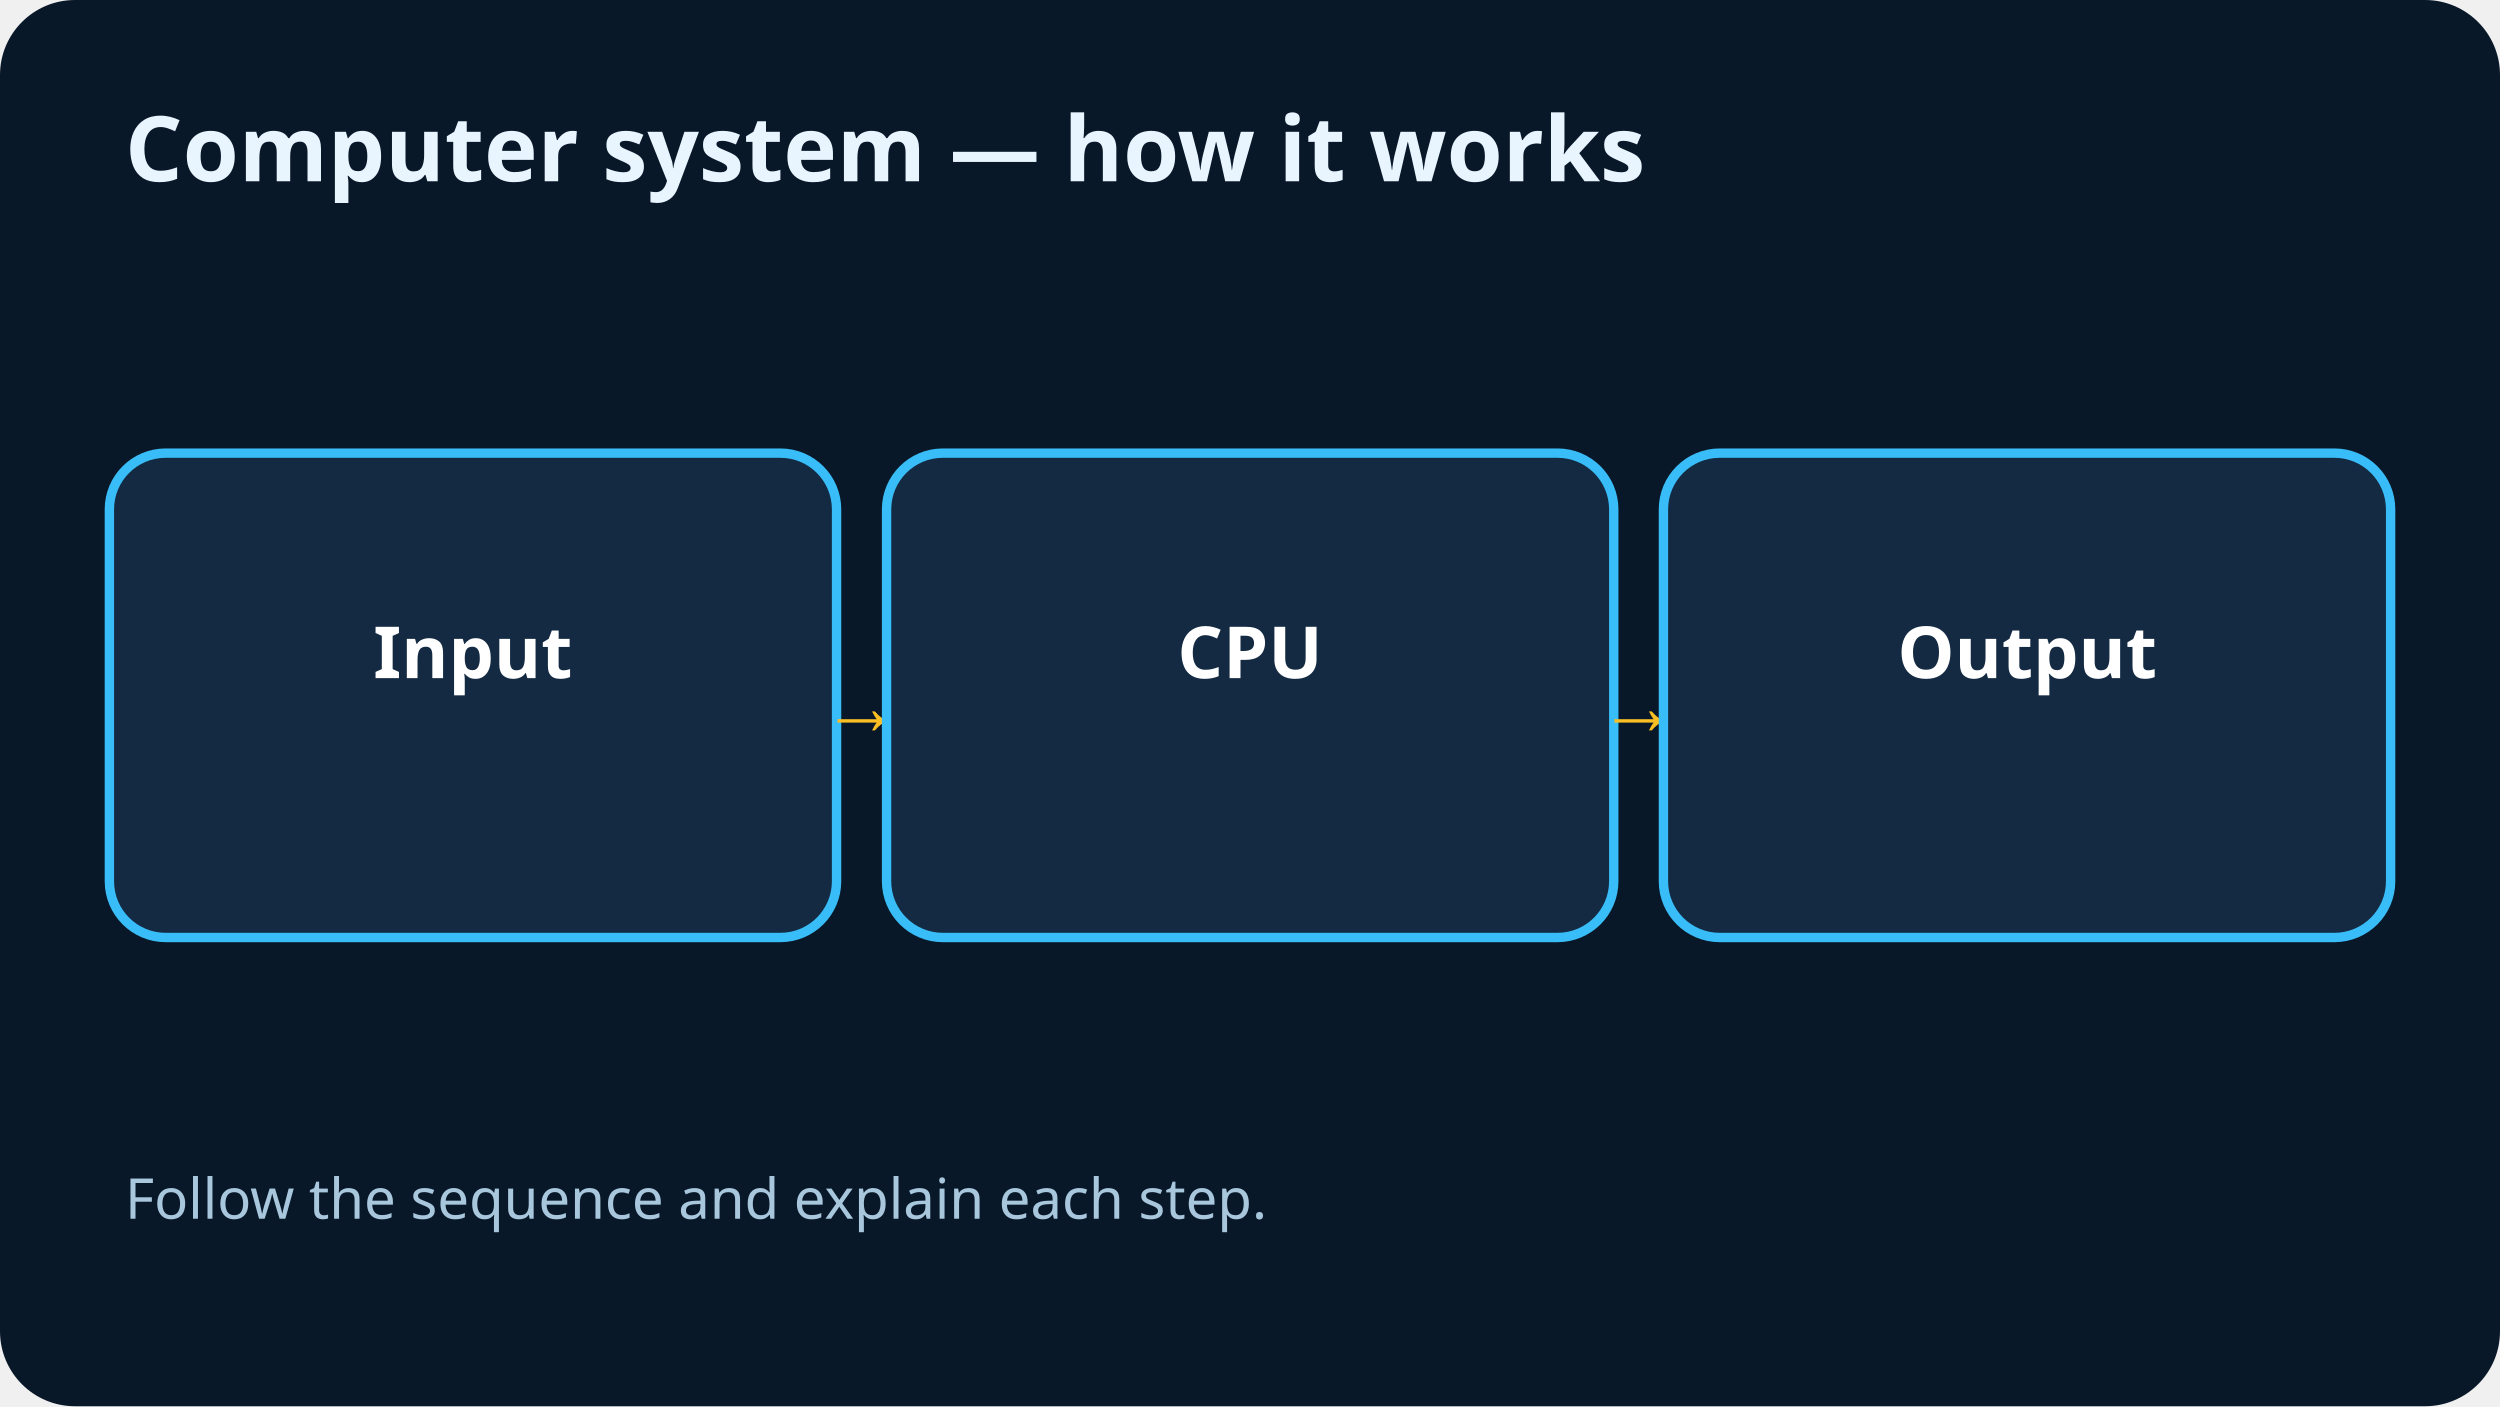
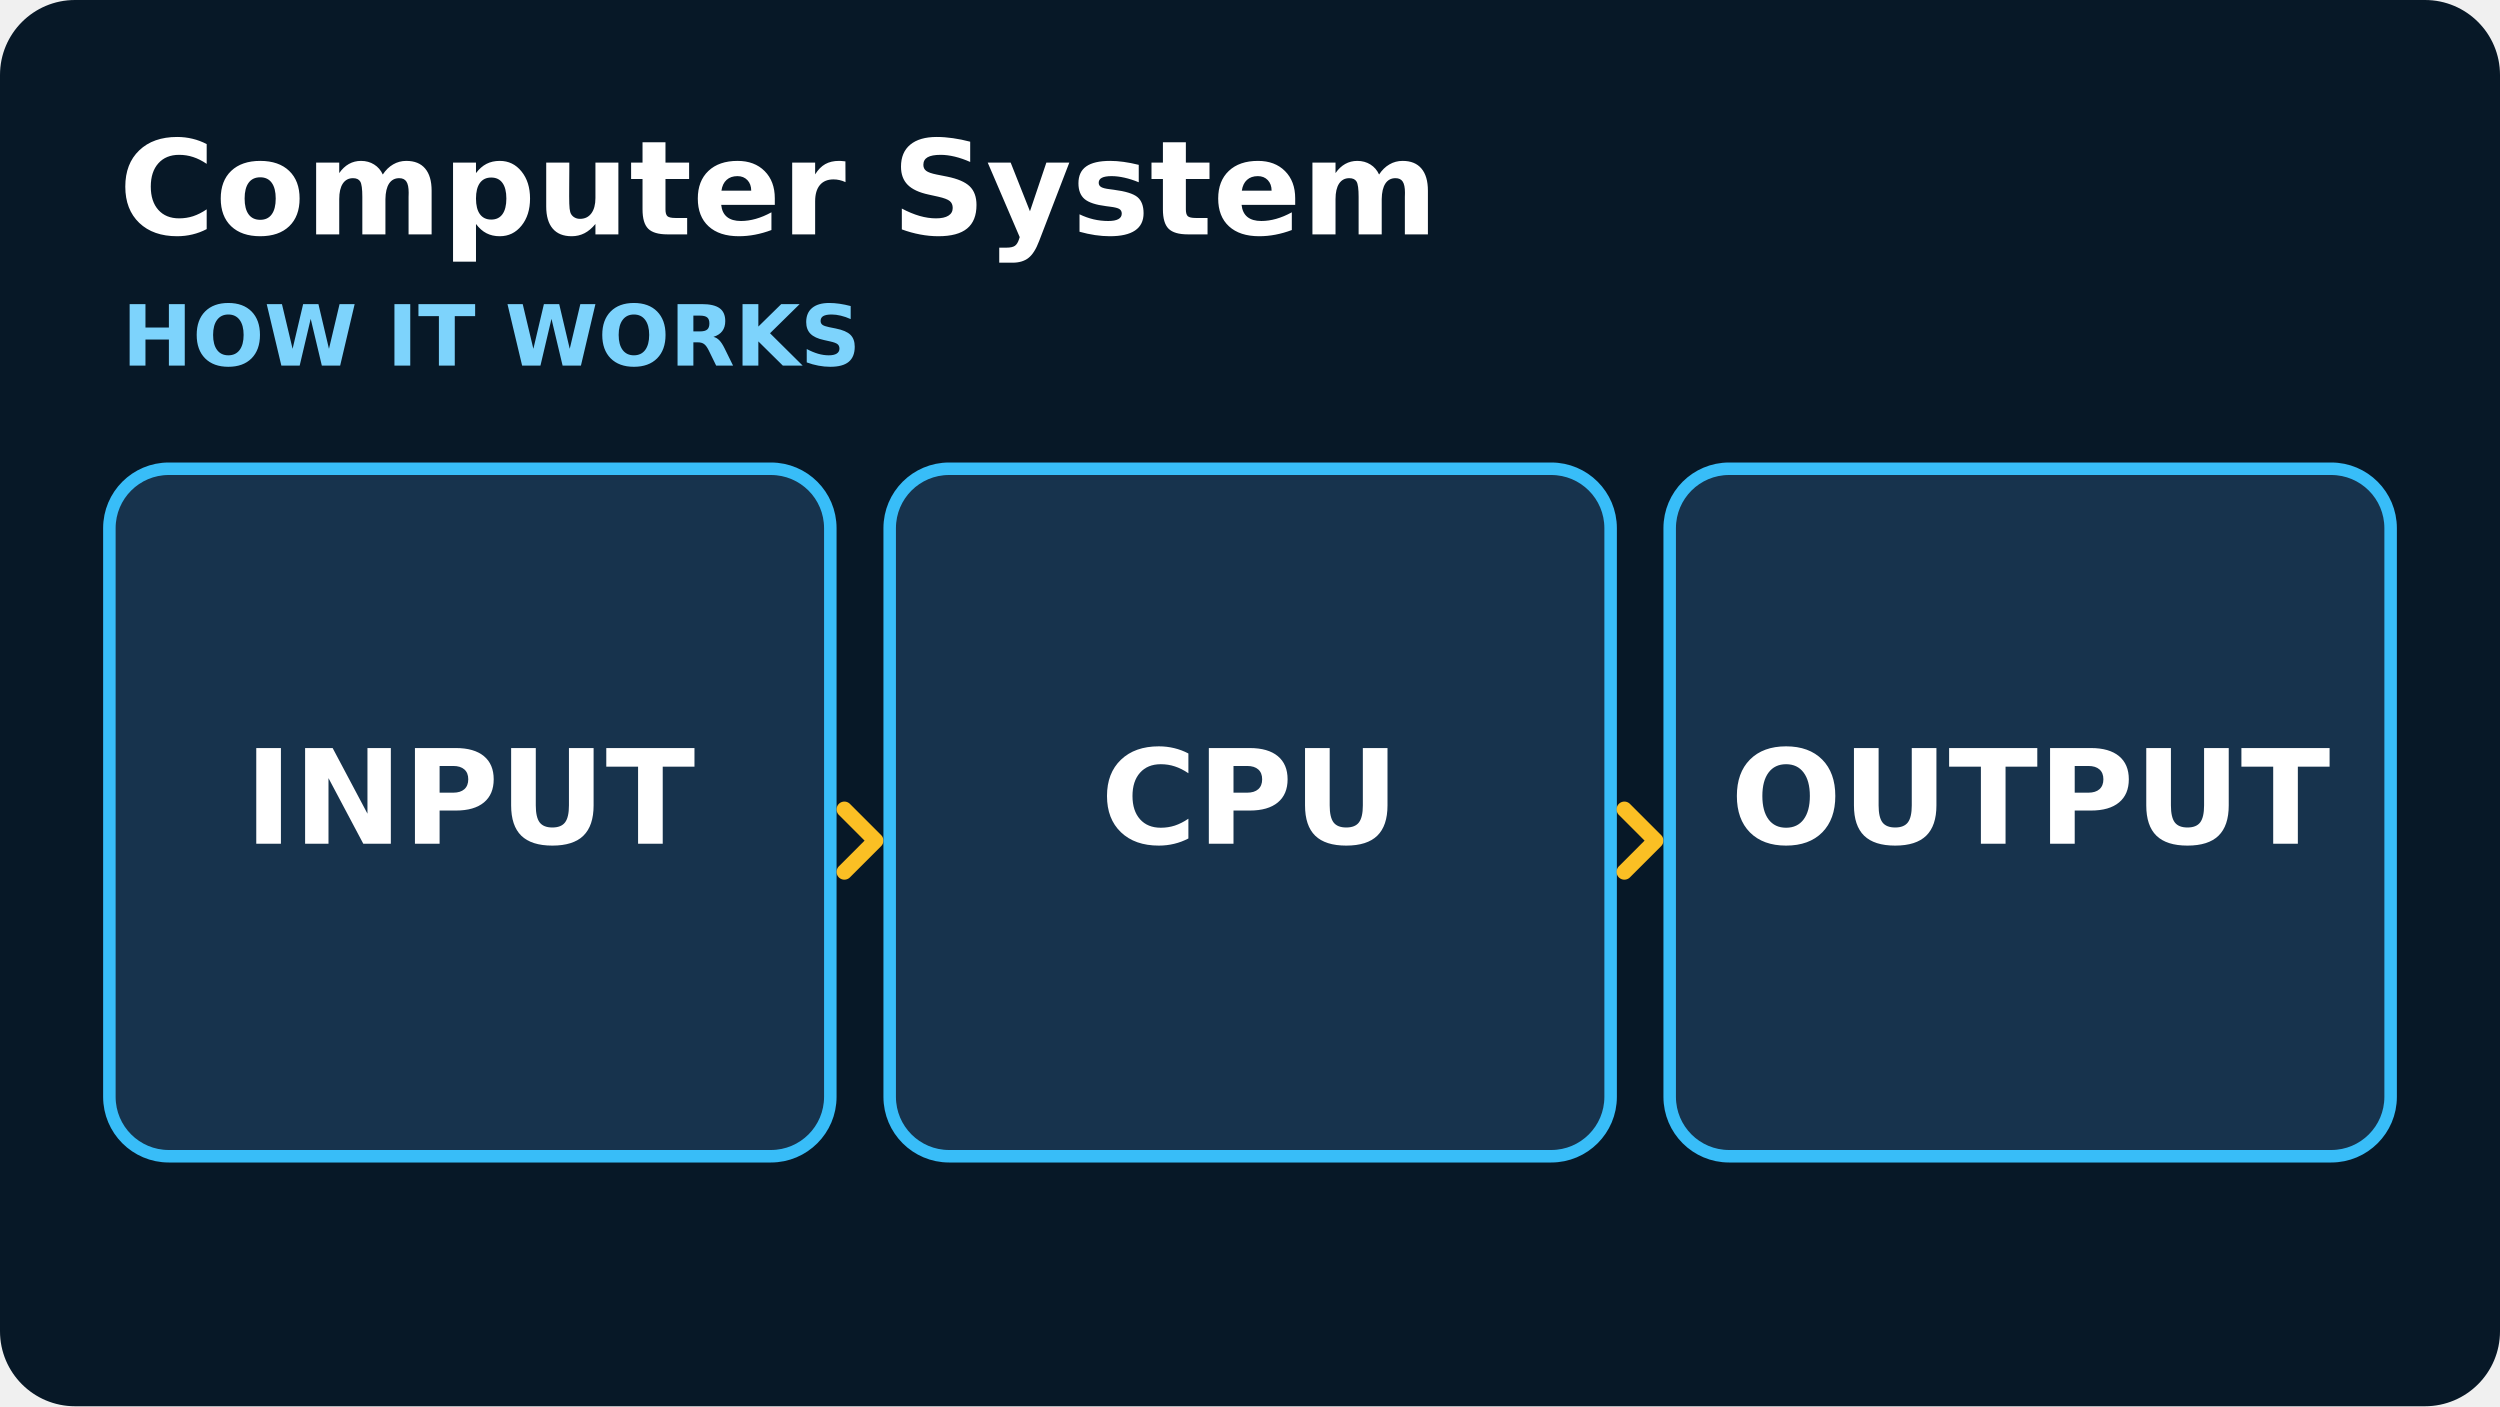
- <svg xmlns="http://www.w3.org/2000/svg" viewBox="0 0 800 450" role="img" aria-label="Computer system diagram">
-   <rect width="800" height="450" rx="24" fill="#091829" />
-   <text x="40" y="58" fill="#e8f5ff" font-size="29" font-family="system-ui" font-weight="bold">Computer system — how it works</text>
-   <rect x="35.0" y="145" width="232.7" height="155" rx="18" fill="#132a42" stroke="#39bdf8" stroke-width="3" />
-   <text x="151.3" y="217" text-anchor="middle" fill="white" font-family="system-ui" font-weight="bold" font-size="23">Input</text>
-   <text x="275.7" y="235" text-anchor="middle" fill="#fbbf24" font-size="26">→</text>
-   <rect x="283.7" y="145" width="232.7" height="155" rx="18" fill="#132a42" stroke="#39bdf8" stroke-width="3" />
-   <text x="400.0" y="217" text-anchor="middle" fill="white" font-family="system-ui" font-weight="bold" font-size="23">CPU</text>
-   <text x="524.3" y="235" text-anchor="middle" fill="#fbbf24" font-size="26">→</text>
-   <rect x="532.3" y="145" width="232.7" height="155" rx="18" fill="#132a42" stroke="#39bdf8" stroke-width="3" />
-   <text x="648.7" y="217" text-anchor="middle" fill="white" font-family="system-ui" font-weight="bold" font-size="23">Output</text>
-   <text x="40" y="390" fill="#a8c7dd" font-family="system-ui" font-size="18">Follow the sequence and explain each step.</text>
+ <svg xmlns="http://www.w3.org/2000/svg" viewBox="0 0 800 450" role="img" aria-label="Computer System how it works">
+   <rect width="800" height="450" rx="24" fill="#071827" />
+   <text x="38" y="75" fill="#ffffff" font-size="42" font-family="DejaVu Sans,Arial,sans-serif" font-weight="bold">Computer System</text>
+   <text x="39" y="117" fill="#7dd3fc" font-size="27" font-family="DejaVu Sans,Arial,sans-serif" font-weight="bold">HOW IT WORKS</text>
+   <rect x="35.0" y="150" width="230.7" height="220" rx="19" fill="#17334d" stroke="#38bdf8" stroke-width="4" />
+   <text x="150.3" y="270" text-anchor="middle" fill="#ffffff" font-family="DejaVu Sans,Arial,sans-serif" font-weight="bold" font-size="42">INPUT</text>
+   <path d="M 270.2 259 L 280.2 269 L 270.2 279" fill="none" stroke="#fbbf24" stroke-width="5" stroke-linecap="round" stroke-linejoin="round" />
+   <rect x="284.7" y="150" width="230.7" height="220" rx="19" fill="#17334d" stroke="#38bdf8" stroke-width="4" />
+   <text x="400.0" y="270" text-anchor="middle" fill="#ffffff" font-family="DejaVu Sans,Arial,sans-serif" font-weight="bold" font-size="42">CPU</text>
+   <path d="M 519.8 259 L 529.8 269 L 519.8 279" fill="none" stroke="#fbbf24" stroke-width="5" stroke-linecap="round" stroke-linejoin="round" />
+   <rect x="534.3" y="150" width="230.7" height="220" rx="19" fill="#17334d" stroke="#38bdf8" stroke-width="4" />
+   <text x="649.7" y="270" text-anchor="middle" fill="#ffffff" font-family="DejaVu Sans,Arial,sans-serif" font-weight="bold" font-size="42">OUTPUT</text>
</svg>
